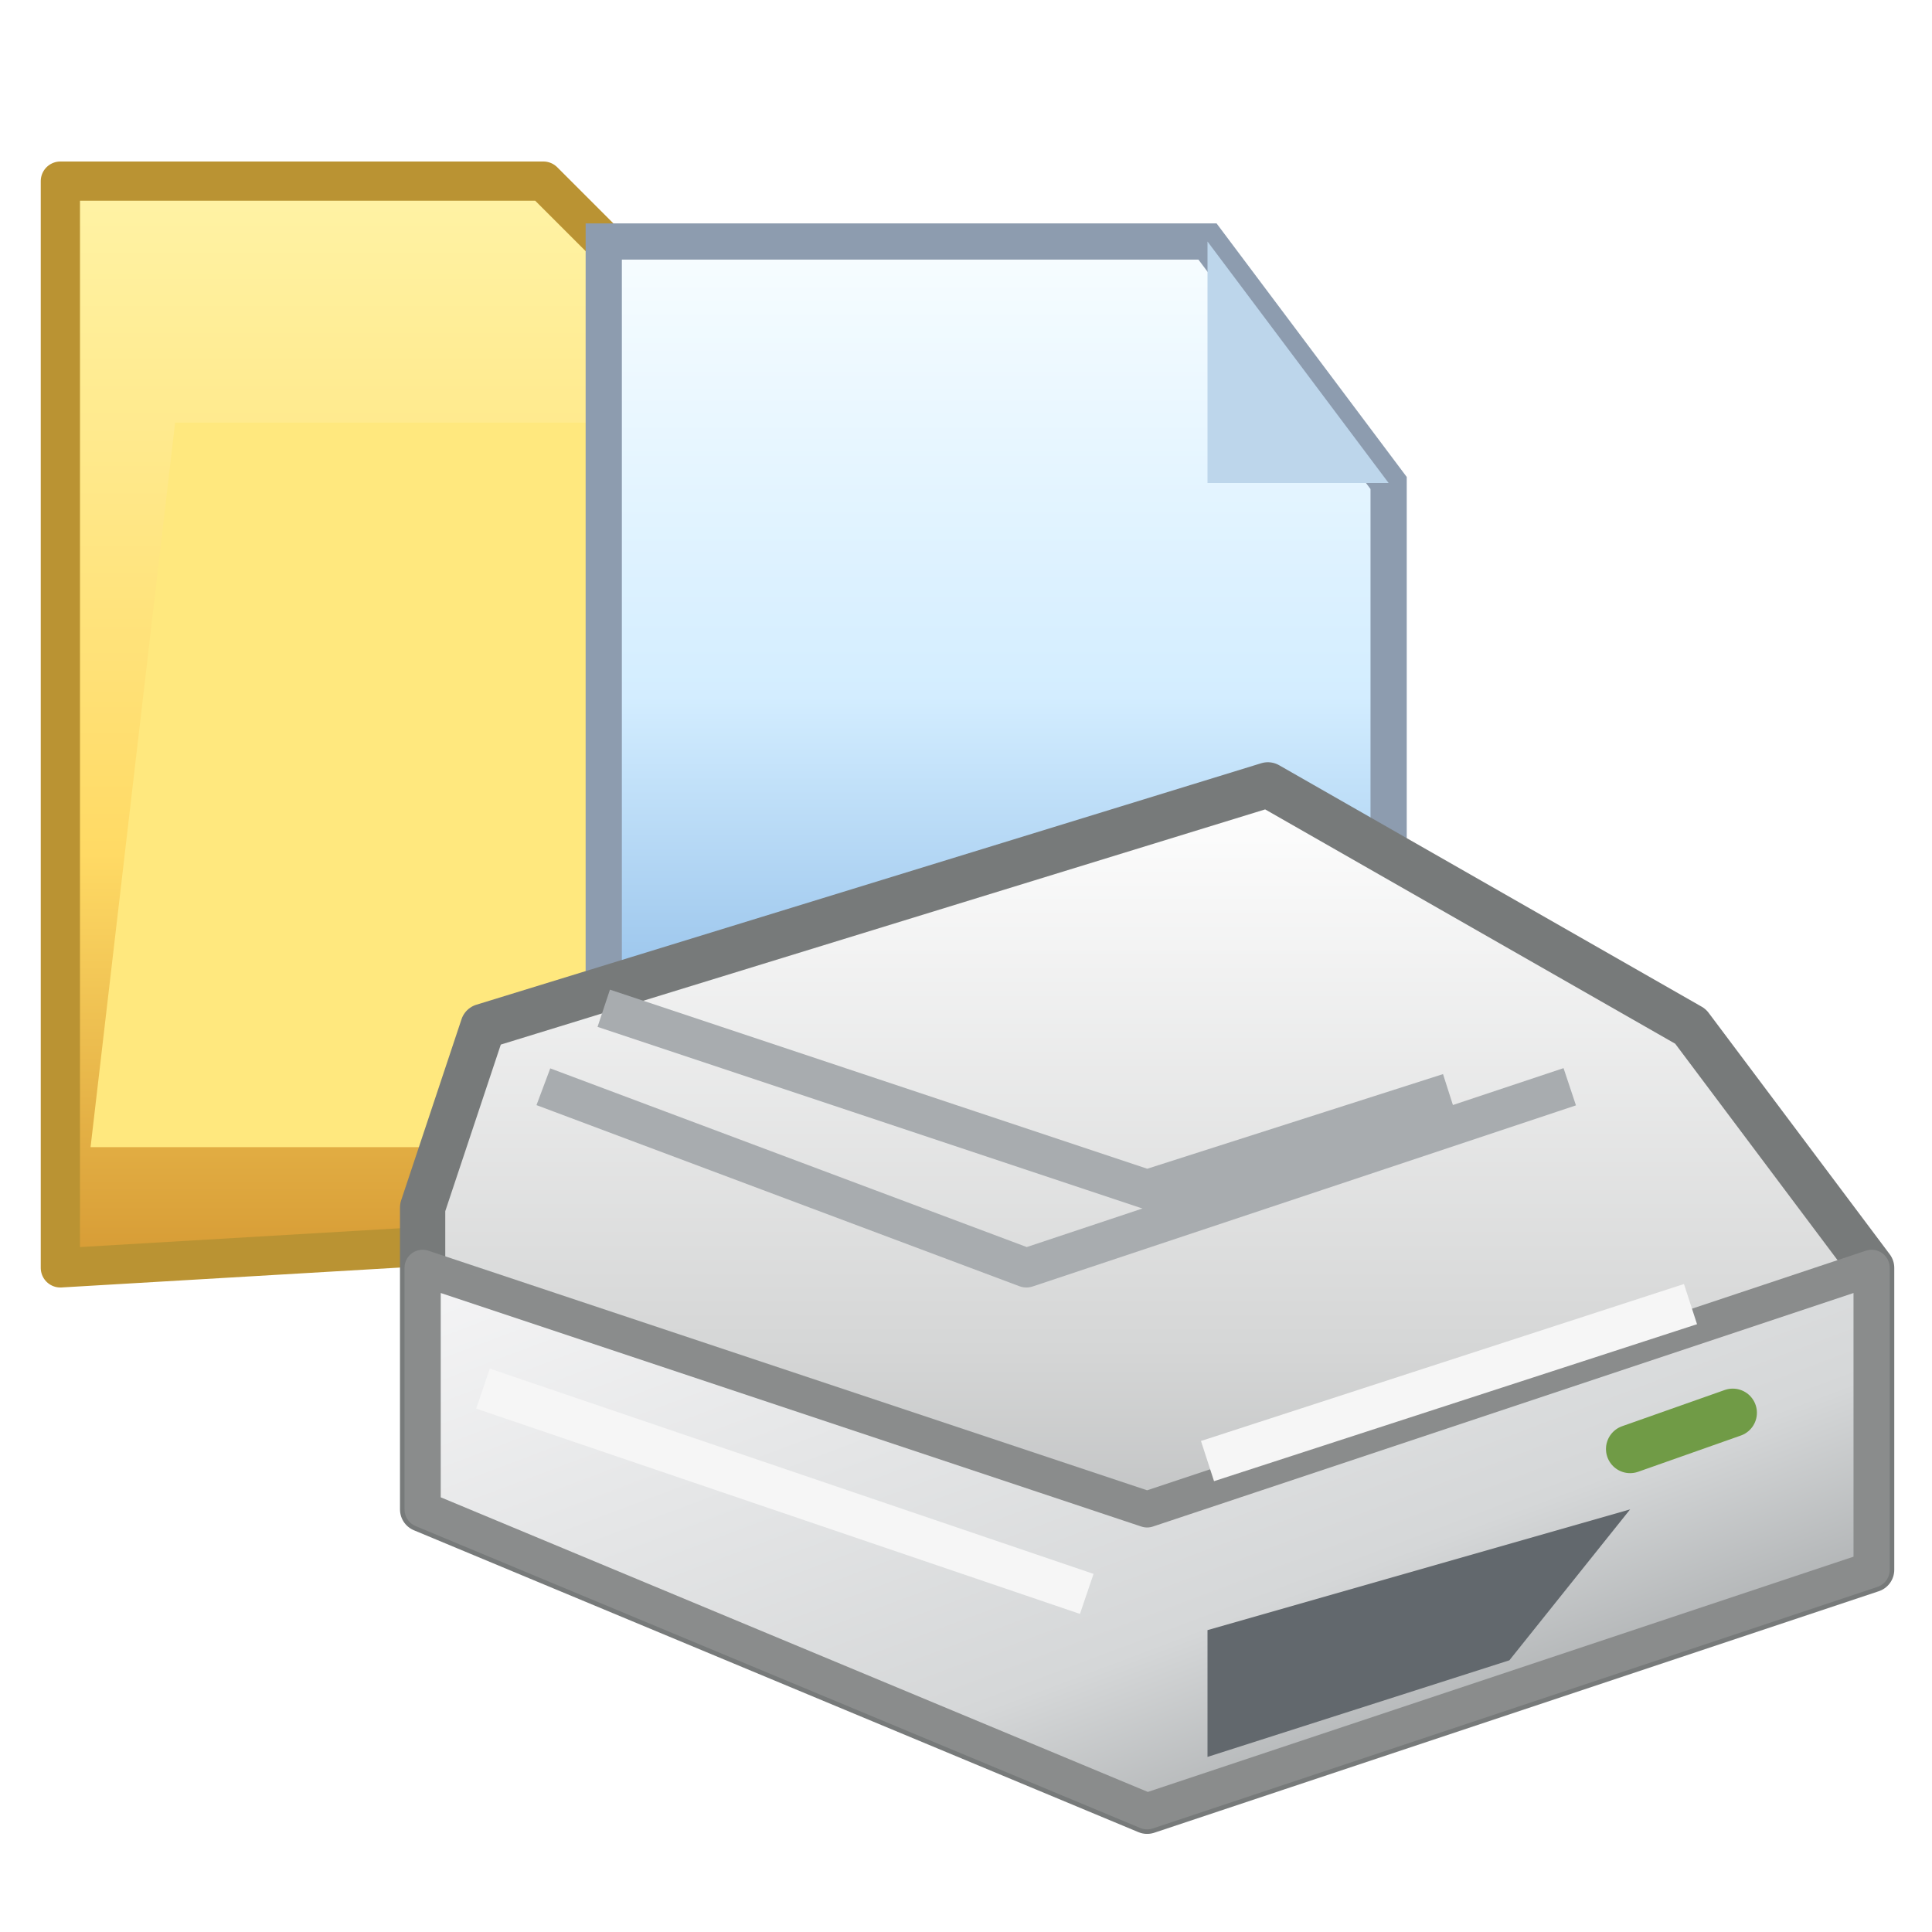
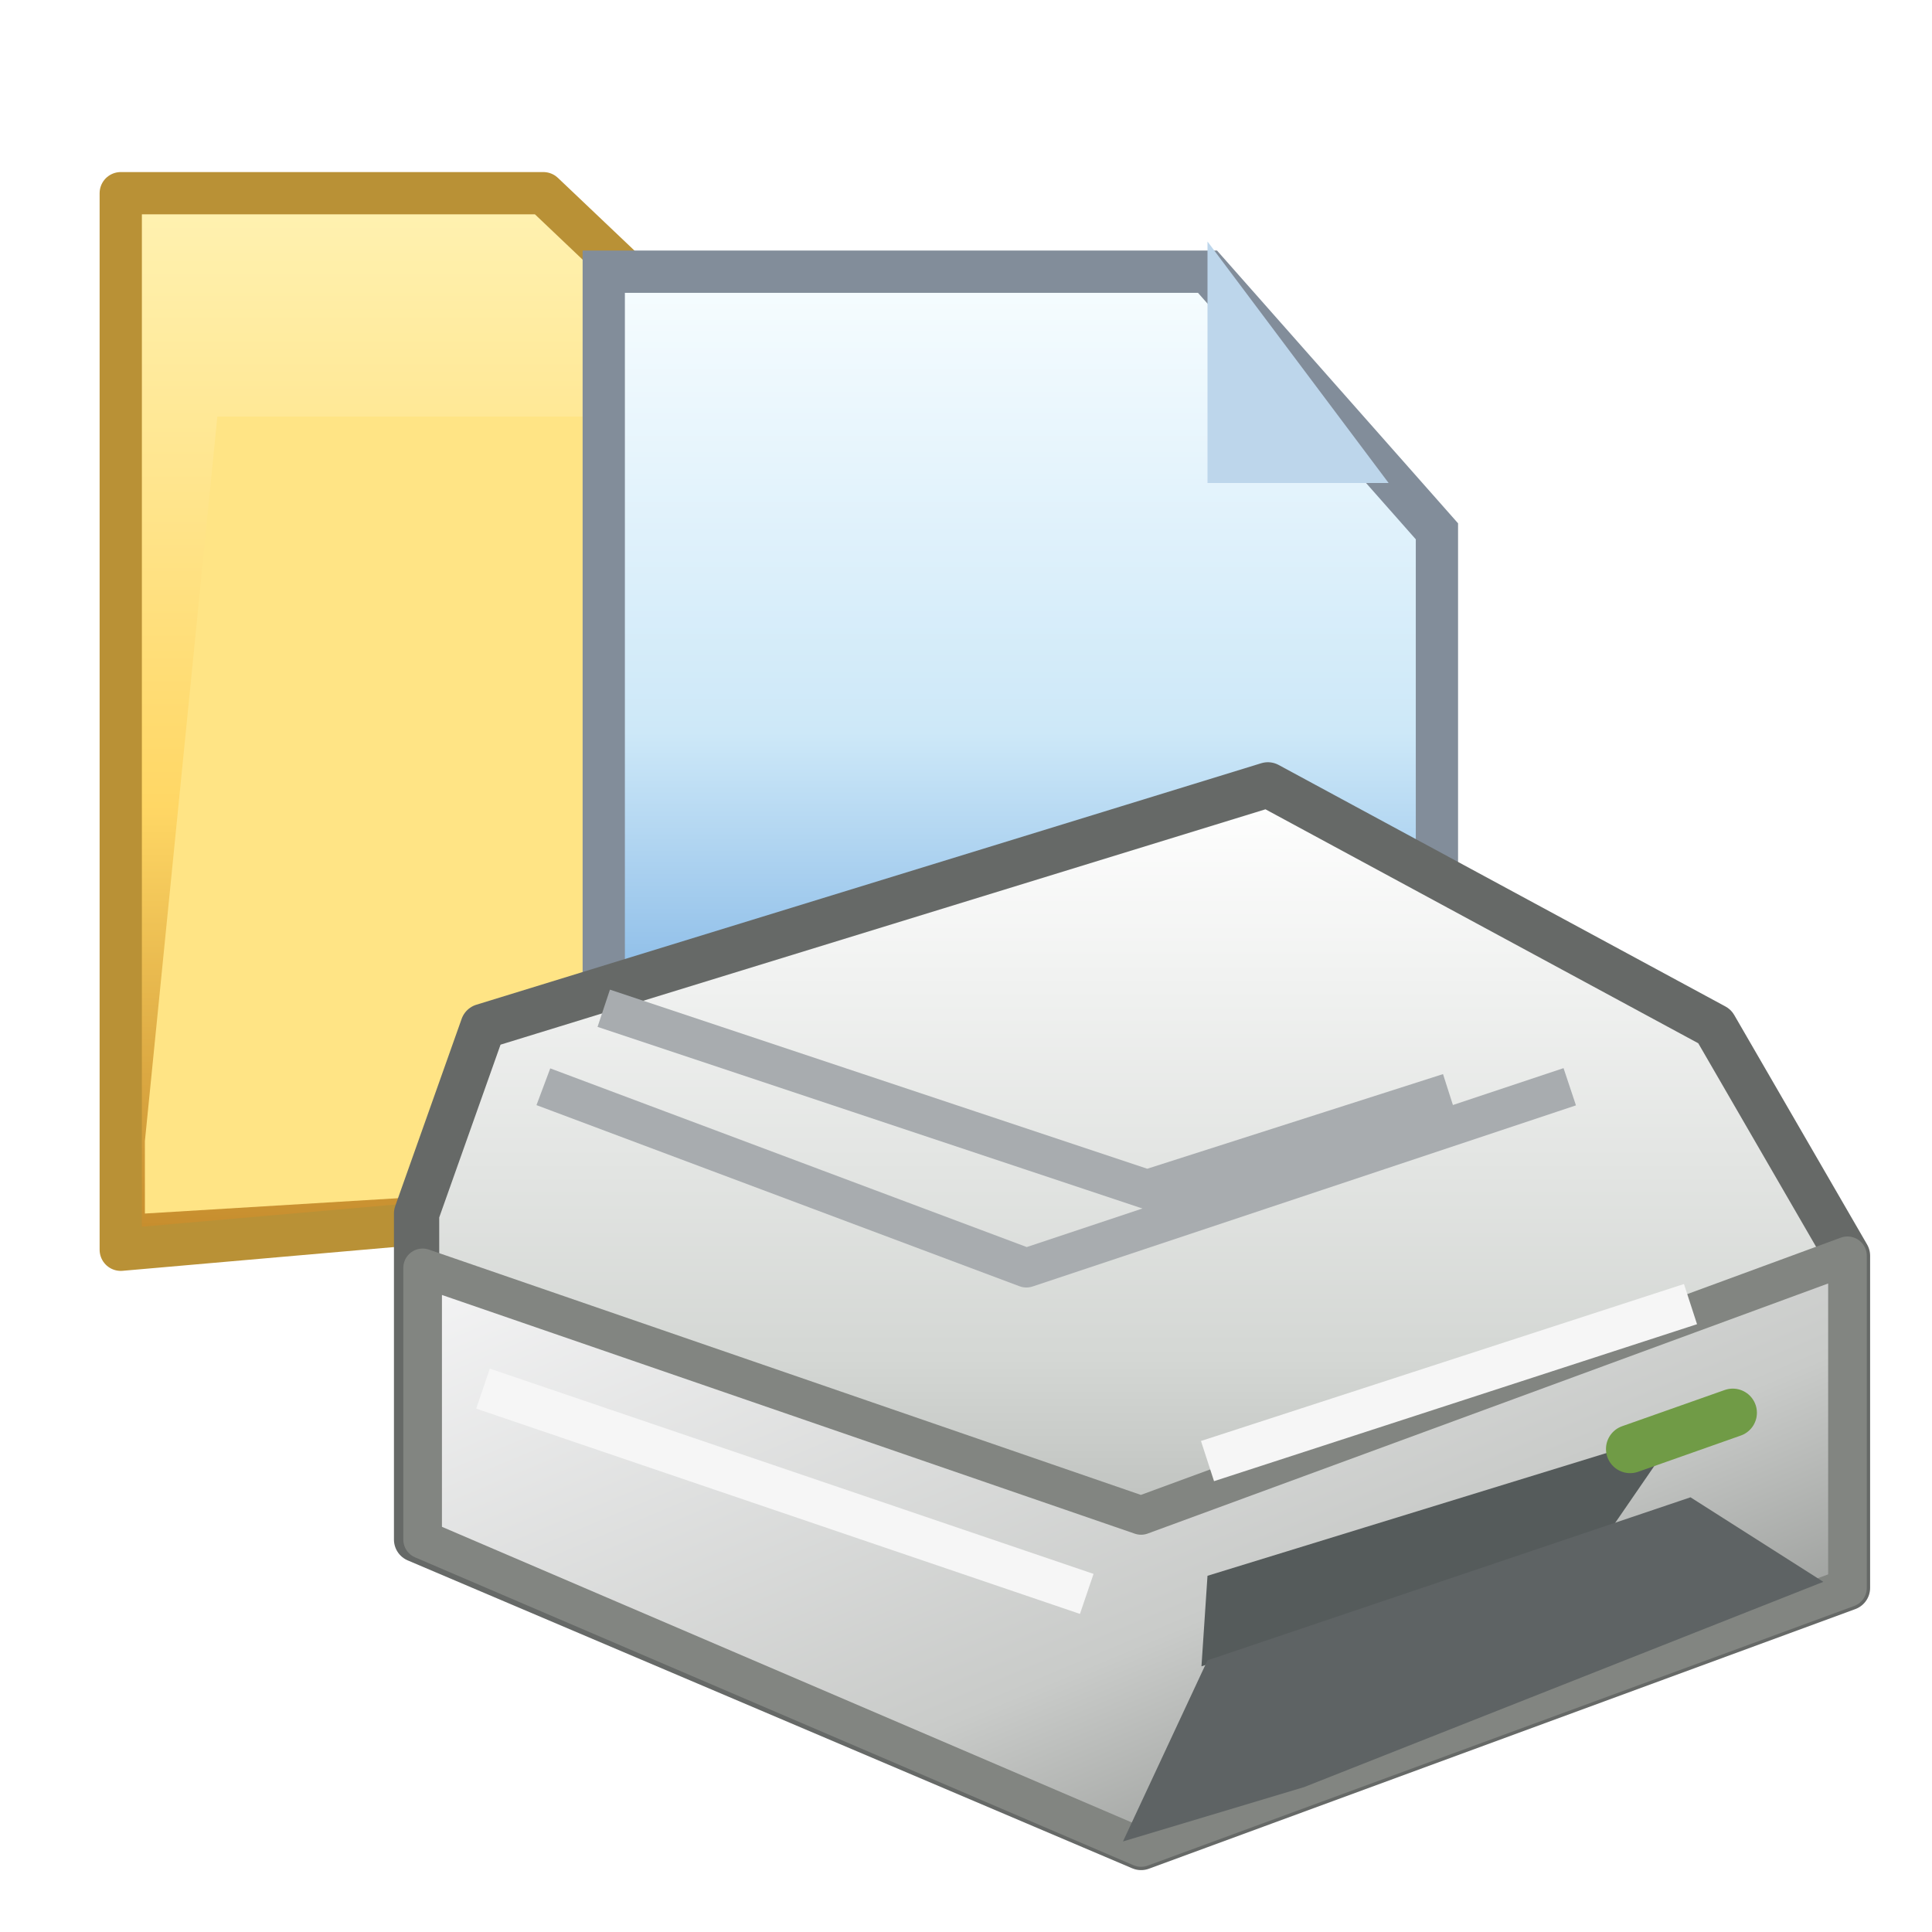
<svg xmlns="http://www.w3.org/2000/svg" viewBox="0 0 32 32">
  <defs>
    <linearGradient id="folder" x1="0" y1="0" x2="0" y2="1">
-       <stop stop-color="#fff3a5" />
-       <stop offset=".62" stop-color="#ffda65" />
-       <stop offset="1" stop-color="#d69b35" />
+       <stop stop-color="#fff2b2" />
+       <stop offset=".58" stop-color="#ffd765" />
+       <stop offset="1" stop-color="#c48a2b" />
    </linearGradient>
    <linearGradient id="paper" x1="0" y1="0" x2="0" y2="1">
      <stop stop-color="#f7fdff" />
-       <stop offset=".58" stop-color="#d3edff" />
-       <stop offset="1" stop-color="#92bfe9" />
+       <stop offset=".62" stop-color="#cde8f8" />
+       <stop offset="1" stop-color="#84b7e6" />
    </linearGradient>
    <linearGradient id="housing" x1="0" y1="0" x2="0" y2="1">
      <stop stop-color="#fff" />
-       <stop offset=".55" stop-color="#d5d6d6" />
-       <stop offset="1" stop-color="#a0a3a5" />
+       <stop offset=".54" stop-color="#d4d7d4" />
+       <stop offset=".82" stop-color="#acafac" />
+       <stop offset="1" stop-color="#8f928f" />
    </linearGradient>
    <linearGradient id="front" x1="0" y1="0" x2="1" y2="1">
      <stop stop-color="#f5f5f6" />
-       <stop offset=".6" stop-color="#d5d7d8" />
-       <stop offset="1" stop-color="#85898b" />
+       <stop offset=".58" stop-color="#c9cbc9" />
+       <stop offset="1" stop-color="#727572" />
    </linearGradient>
  </defs>
-   <path d="M1 3h8l2 2h7v15l-17 1z" fill="url(#folder)" stroke="#ba9333" stroke-width=".65" stroke-linejoin="round" />
-   <path d="m1.5 19 1.4-12H17l-1.4 12z" fill="#ffe87e" />
-   <path d="M10 4h10l3 4v9H10z" fill="url(#paper)" stroke="#8d9caf" stroke-width=".6" />
+   <path d="M2 3.2h7l2 1.9h7v14.2L2 20.7z" fill="url(#folder)" stroke="#b99136" stroke-width=".7" stroke-linejoin="round" />
+   <path d="m2.4 18.9 1.2-12H17l-1.4 12.4-13.2.8z" fill="#ffe485" />
+   <path d="M10 4.5h10l3.8 4.3v8H10z" fill="url(#paper)" stroke="#828d9a" stroke-width=".7" />
  <path d="M20 4v4h3z" fill="#bdd6eb" />
-   <path d="m8 17 13-4 7 4 3 4v5l-12 4-12-5v-5z" fill="url(#housing)" stroke="#777a7a" stroke-width=".75" stroke-linejoin="round" />
-   <path d="m7 21 12 4 12-4v5l-12 4-12-5z" fill="url(#front)" stroke="#8a8c8c" stroke-width=".6" stroke-linejoin="round" />
+   <path d="m8 17 13-4 7.4 4 2.2 3.8v5.5l-11.7 4.3-12-5.1v-5.4z" fill="url(#housing)" stroke="#666967" stroke-width=".75" stroke-linejoin="round" />
+   <path d="m7 21 11.9 4.1 11.7-4.3v5.5l-11.7 4.3L7 25.5z" fill="url(#front)" stroke="#828581" stroke-width=".64" stroke-linejoin="round" />
  <path d="m9 18 8 3 9-3M10 16.7l9 3 5-1.6" fill="none" stroke="#a8acaf" stroke-width=".65" stroke-linejoin="round" />
-   <path d="m20 27 7-2-2 2.5-5 1.6z" fill="#62686d" />
+   <path d="m20 26.1 7.8-2.4-1.1 1.6-6.8 2.3z" fill="#555b5b" />
+   <path d="m20 27.5 8-2.7 2.2 1.4-8.6 3.4-3 .9z" fill="#5e6364" />
  <path d="m8 23 10 3.4m2-2.2 8-2.6" fill="none" stroke="#f6f6f6" stroke-width=".7" />
  <path d="m27 24 1.7-.6" stroke="#709b46" stroke-width=".8" stroke-linecap="round" />
</svg>
